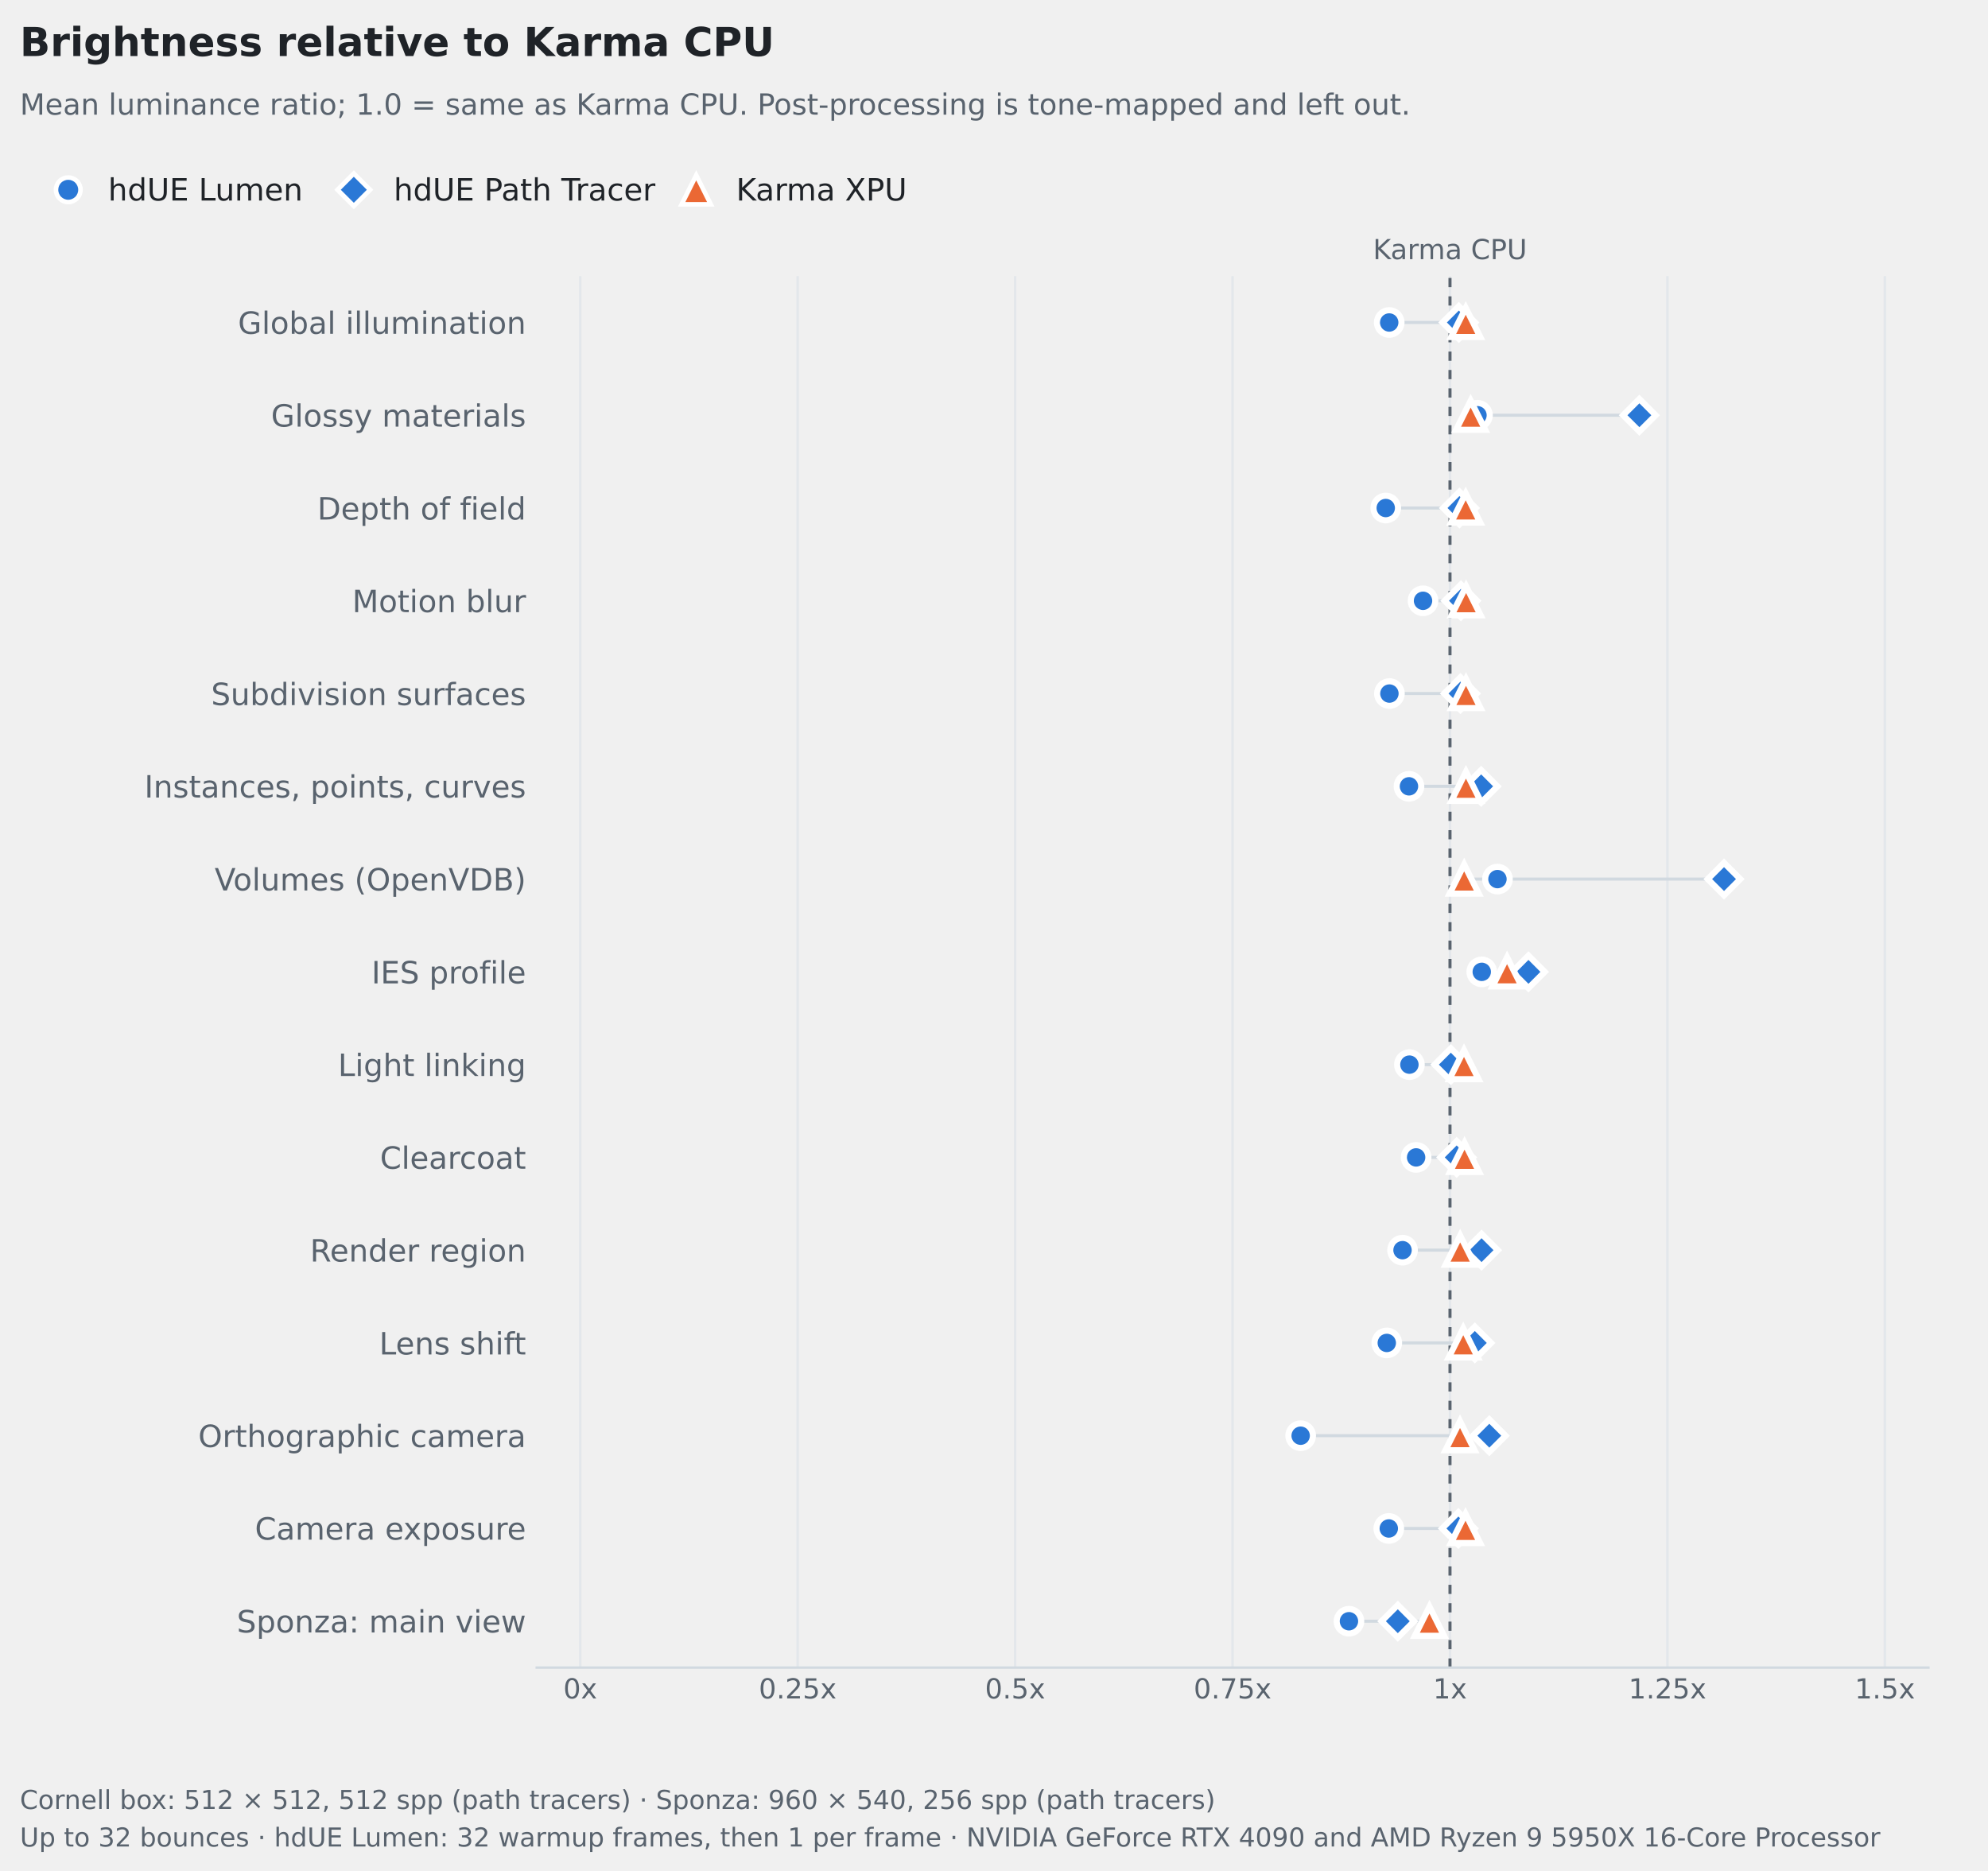
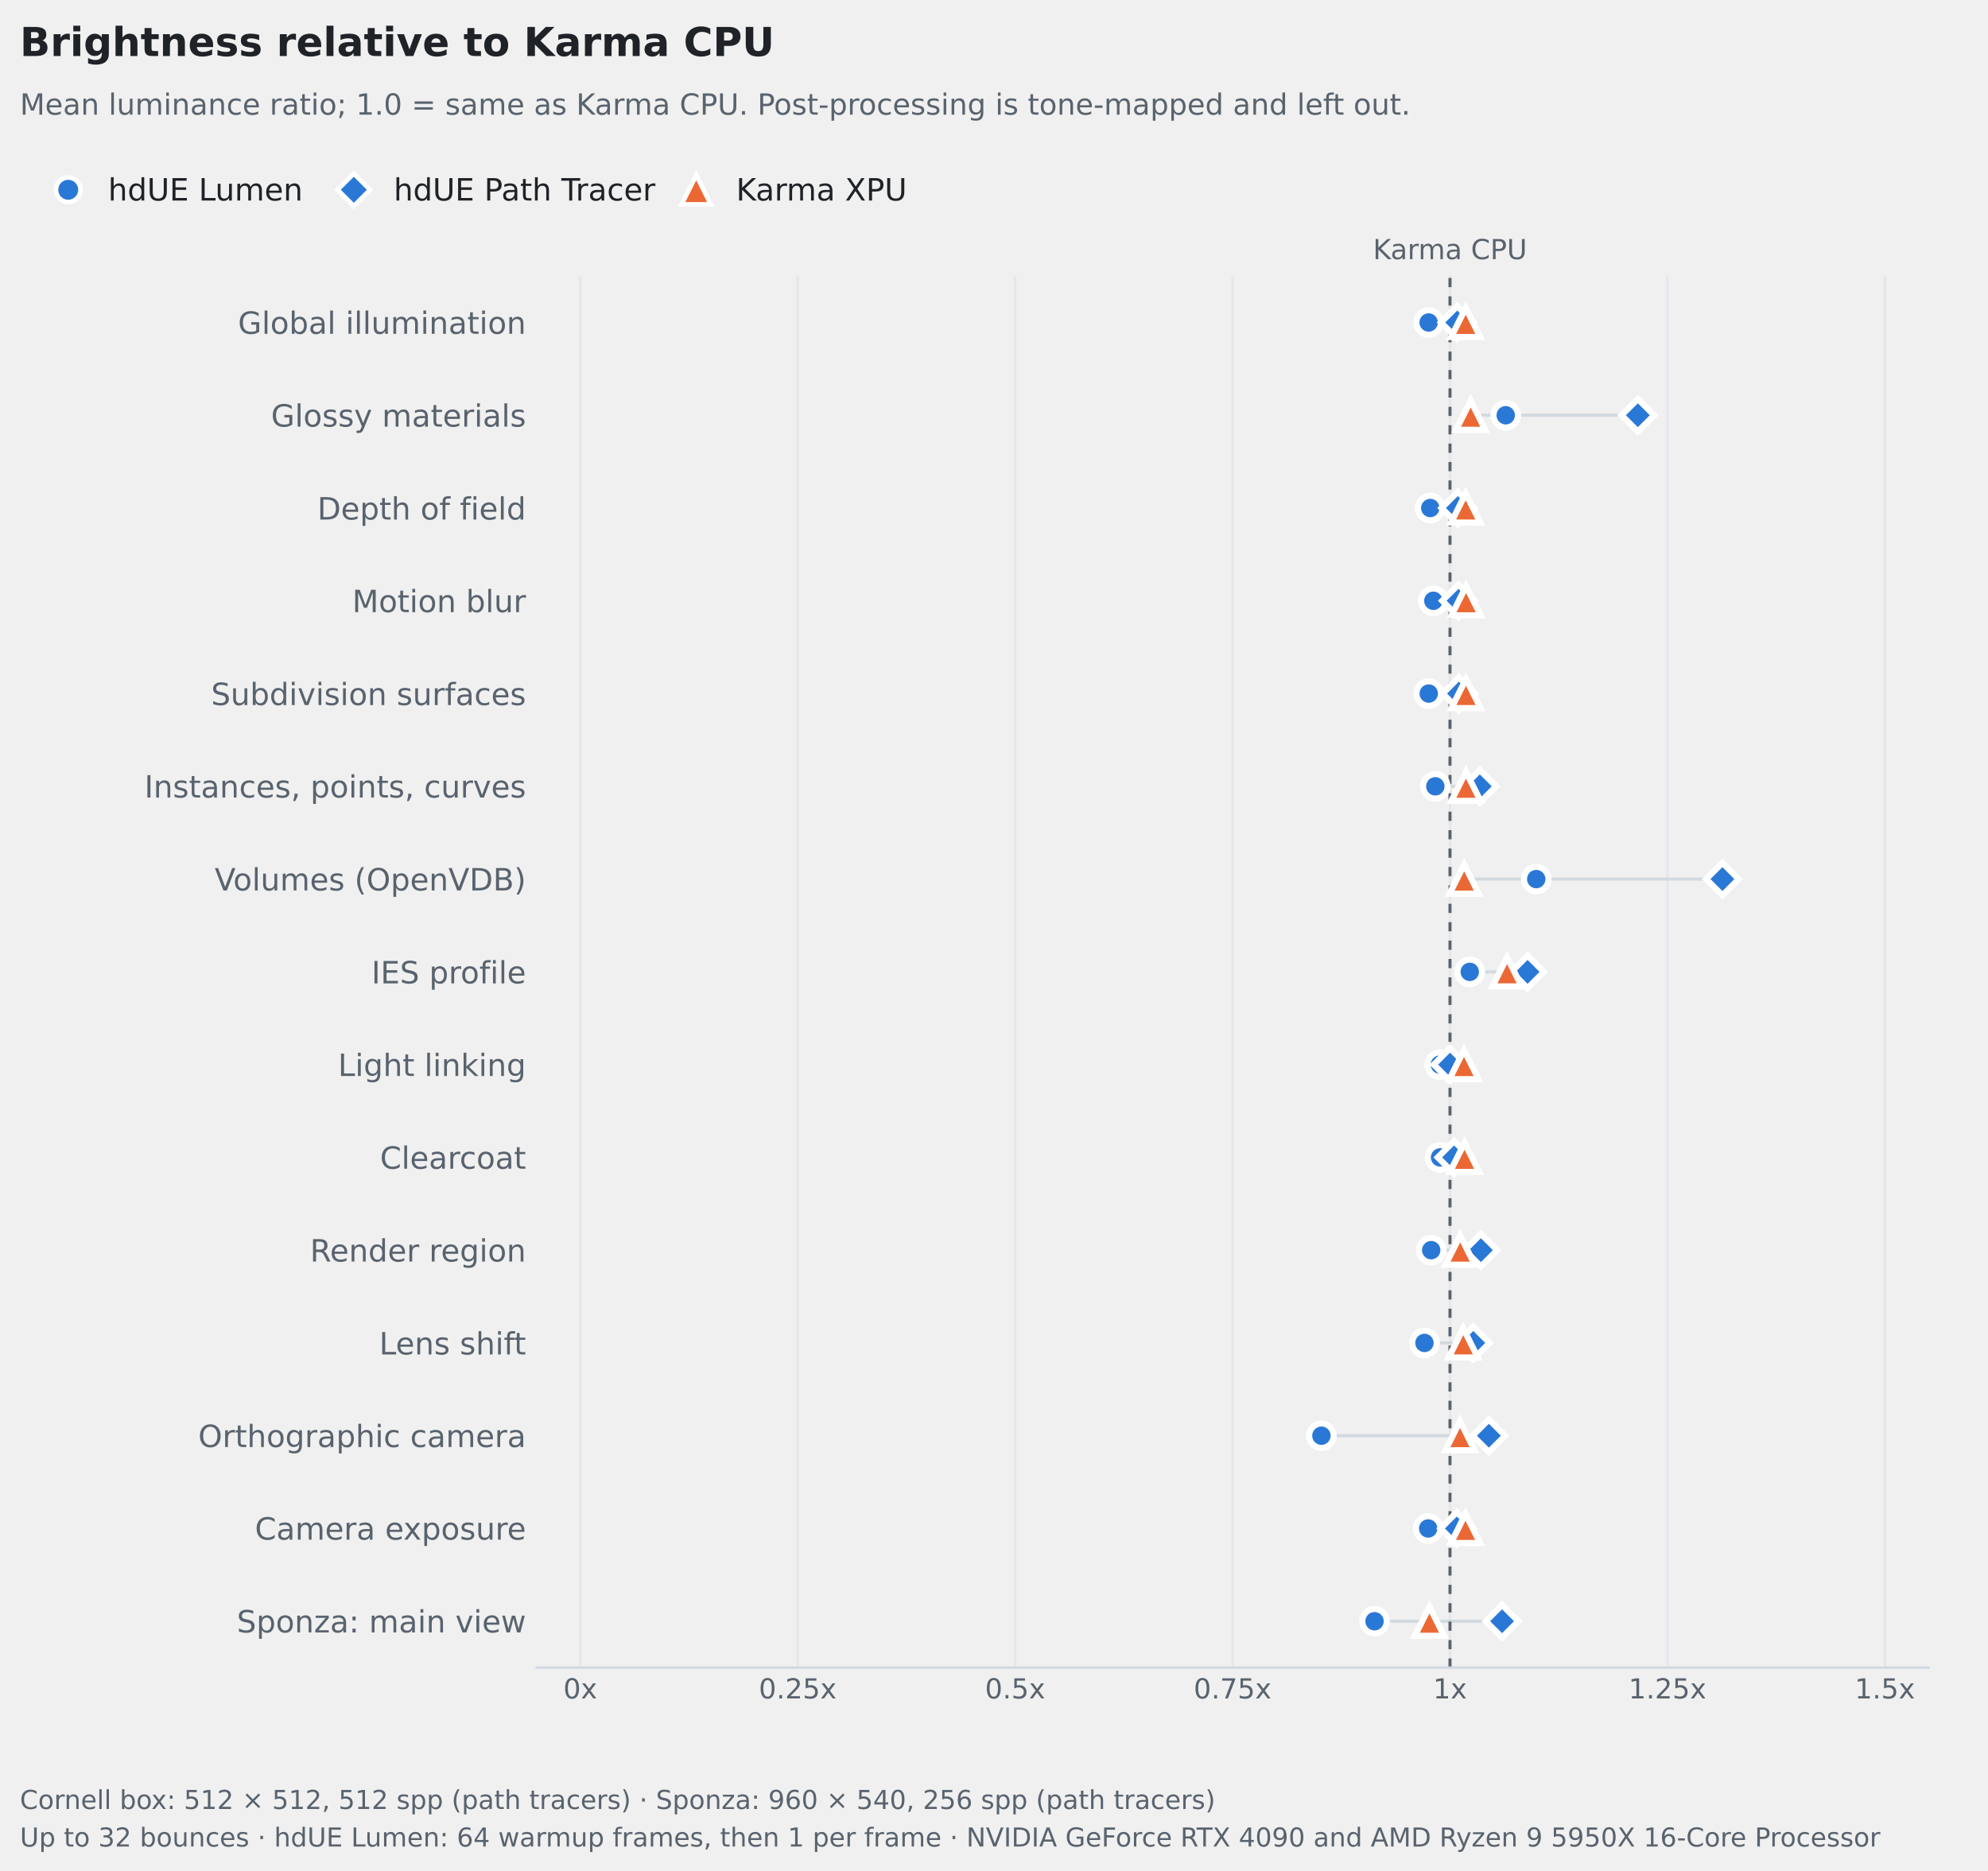
<svg xmlns="http://www.w3.org/2000/svg" xmlns:xlink="http://www.w3.org/1999/xlink" width="648pt" height="609.84pt" viewBox="0 0 648 609.84" version="1.1">
  <defs>
    <style type="text/css">*{stroke-linejoin: round; stroke-linecap: butt}</style>
  </defs>
  <g id="figure_1">
    <g id="patch_1">
      <path d="M 0 609.84  L 648 609.84  L 648 0  L 0 0  L 0 609.84  z " style="fill: none; opacity: 0" />
    </g>
    <g id="axes_1">
      <g id="patch_2">
        <path d="M 174.96 543.6  L 628.56 543.6  L 628.56 90  L 174.96 90  L 174.96 543.6  z " style="fill: none" />
      </g>
      <g id="matplotlib.axis_1">
        <g id="xtick_1">
          <g id="line2d_1">
-             <path d="M 189.135 543.6  L 189.135 90  " clip-path="url(#p5512f30478)" style="fill: none; stroke: #e3e7eb; stroke-width: 0.8; stroke-linecap: square" />
+             <path d="M 189.135 543.6  L 189.135 90  " clip-path="url(#pb454800ad7)" style="fill: none; stroke: #e3e7eb; stroke-width: 0.8; stroke-linecap: square" />
          </g>
          <g id="line2d_2" />
          <g id="text_1">
            <text style="font-size: 9px; font-family: 'Segoe UI', 'DejaVu Sans'; text-anchor: middle; fill: #59636e" x="189.135" y="553.652" transform="rotate(-0 189.135 553.6522)">0x</text>
          </g>
        </g>
        <g id="xtick_2">
          <g id="line2d_3">
-             <path d="M 260.01 543.6  L 260.01 90  " clip-path="url(#p5512f30478)" style="fill: none; stroke: #e3e7eb; stroke-width: 0.8; stroke-linecap: square" />
+             <path d="M 260.01 543.6  L 260.01 90  " clip-path="url(#pb454800ad7)" style="fill: none; stroke: #e3e7eb; stroke-width: 0.8; stroke-linecap: square" />
          </g>
          <g id="line2d_4" />
          <g id="text_2">
            <text style="font-size: 9px; font-family: 'Segoe UI', 'DejaVu Sans'; text-anchor: middle; fill: #59636e" x="260.01" y="553.652" transform="rotate(-0 260.01 553.6522)">0.25x</text>
          </g>
        </g>
        <g id="xtick_3">
          <g id="line2d_5">
-             <path d="M 330.885 543.6  L 330.885 90  " clip-path="url(#p5512f30478)" style="fill: none; stroke: #e3e7eb; stroke-width: 0.8; stroke-linecap: square" />
+             <path d="M 330.885 543.6  L 330.885 90  " clip-path="url(#pb454800ad7)" style="fill: none; stroke: #e3e7eb; stroke-width: 0.8; stroke-linecap: square" />
          </g>
          <g id="line2d_6" />
          <g id="text_3">
            <text style="font-size: 9px; font-family: 'Segoe UI', 'DejaVu Sans'; text-anchor: middle; fill: #59636e" x="330.885" y="553.652" transform="rotate(-0 330.885 553.6522)">0.5x</text>
          </g>
        </g>
        <g id="xtick_4">
          <g id="line2d_7">
-             <path d="M 401.76 543.6  L 401.76 90  " clip-path="url(#p5512f30478)" style="fill: none; stroke: #e3e7eb; stroke-width: 0.8; stroke-linecap: square" />
+             <path d="M 401.76 543.6  L 401.76 90  " clip-path="url(#pb454800ad7)" style="fill: none; stroke: #e3e7eb; stroke-width: 0.8; stroke-linecap: square" />
          </g>
          <g id="line2d_8" />
          <g id="text_4">
            <text style="font-size: 9px; font-family: 'Segoe UI', 'DejaVu Sans'; text-anchor: middle; fill: #59636e" x="401.76" y="553.652" transform="rotate(-0 401.76 553.6522)">0.75x</text>
          </g>
        </g>
        <g id="xtick_5">
          <g id="line2d_9">
-             <path d="M 472.635 543.6  L 472.635 90  " clip-path="url(#p5512f30478)" style="fill: none; stroke: #e3e7eb; stroke-width: 0.8; stroke-linecap: square" />
+             <path d="M 472.635 543.6  L 472.635 90  " clip-path="url(#pb454800ad7)" style="fill: none; stroke: #e3e7eb; stroke-width: 0.8; stroke-linecap: square" />
          </g>
          <g id="line2d_10" />
          <g id="text_5">
            <text style="font-size: 9px; font-family: 'Segoe UI', 'DejaVu Sans'; text-anchor: middle; fill: #59636e" x="472.635" y="553.652" transform="rotate(-0 472.635 553.6522)">1x</text>
          </g>
        </g>
        <g id="xtick_6">
          <g id="line2d_11">
-             <path d="M 543.51 543.6  L 543.51 90  " clip-path="url(#p5512f30478)" style="fill: none; stroke: #e3e7eb; stroke-width: 0.8; stroke-linecap: square" />
+             <path d="M 543.51 543.6  L 543.51 90  " clip-path="url(#pb454800ad7)" style="fill: none; stroke: #e3e7eb; stroke-width: 0.8; stroke-linecap: square" />
          </g>
          <g id="line2d_12" />
          <g id="text_6">
            <text style="font-size: 9px; font-family: 'Segoe UI', 'DejaVu Sans'; text-anchor: middle; fill: #59636e" x="543.51" y="553.652" transform="rotate(-0 543.51 553.6522)">1.25x</text>
          </g>
        </g>
        <g id="xtick_7">
          <g id="line2d_13">
-             <path d="M 614.385 543.6  L 614.385 90  " clip-path="url(#p5512f30478)" style="fill: none; stroke: #e3e7eb; stroke-width: 0.8; stroke-linecap: square" />
+             <path d="M 614.385 543.6  L 614.385 90  " clip-path="url(#pb454800ad7)" style="fill: none; stroke: #e3e7eb; stroke-width: 0.8; stroke-linecap: square" />
          </g>
          <g id="line2d_14" />
          <g id="text_7">
            <text style="font-size: 9px; font-family: 'Segoe UI', 'DejaVu Sans'; text-anchor: middle; fill: #59636e" x="614.385" y="553.652" transform="rotate(-0 614.385 553.6522)">1.5x</text>
          </g>
        </g>
      </g>
      <g id="matplotlib.axis_2">
        <g id="ytick_1">
          <g id="line2d_15" />
          <g id="text_8">
            <text style="font-size: 10px; font-family: 'Segoe UI', 'DejaVu Sans'; text-anchor: end; fill: #59636e" x="171.46" y="108.822" transform="rotate(-0 171.46 108.8216)">Global illumination</text>
          </g>
        </g>
        <g id="ytick_2">
          <g id="line2d_16" />
          <g id="text_9">
            <text style="font-size: 10px; font-family: 'Segoe UI', 'DejaVu Sans'; text-anchor: end; fill: #59636e" x="171.46" y="139.062" transform="rotate(-0 171.46 139.0616)">Glossy materials</text>
          </g>
        </g>
        <g id="ytick_3">
          <g id="line2d_17" />
          <g id="text_10">
            <text style="font-size: 10px; font-family: 'Segoe UI', 'DejaVu Sans'; text-anchor: end; fill: #59636e" x="171.46" y="169.355" transform="rotate(-0 171.46 169.3547)">Depth of field</text>
          </g>
        </g>
        <g id="ytick_4">
          <g id="line2d_18" />
          <g id="text_11">
            <text style="font-size: 10px; font-family: 'Segoe UI', 'DejaVu Sans'; text-anchor: end; fill: #59636e" x="171.46" y="199.542" transform="rotate(-0 171.46 199.5416)">Motion blur</text>
          </g>
        </g>
        <g id="ytick_5">
          <g id="line2d_19" />
          <g id="text_12">
            <text style="font-size: 10px; font-family: 'Segoe UI', 'DejaVu Sans'; text-anchor: end; fill: #59636e" x="171.46" y="229.835" transform="rotate(-0 171.46 229.8347)">Subdivision surfaces</text>
          </g>
        </g>
        <g id="ytick_6">
          <g id="line2d_20" />
          <g id="text_13">
            <text style="font-size: 10px; font-family: 'Segoe UI', 'DejaVu Sans'; text-anchor: end; fill: #59636e" x="171.46" y="259.975" transform="rotate(-0 171.46 259.9747)">Instances, points, curves</text>
          </g>
        </g>
        <g id="ytick_7">
          <g id="line2d_21" />
          <g id="text_14">
            <text style="font-size: 10px; font-family: 'Segoe UI', 'DejaVu Sans'; text-anchor: end; fill: #59636e" x="171.46" y="290.262" transform="rotate(-0 171.46 290.2616)">Volumes (OpenVDB)</text>
          </g>
        </g>
        <g id="ytick_8">
          <g id="line2d_22" />
          <g id="text_15">
            <text style="font-size: 10px; font-family: 'Segoe UI', 'DejaVu Sans'; text-anchor: end; fill: #59636e" x="171.46" y="320.555" transform="rotate(-0 171.46 320.5547)">IES profile</text>
          </g>
        </g>
        <g id="ytick_9">
          <g id="line2d_23" />
          <g id="text_16">
            <text style="font-size: 10px; font-family: 'Segoe UI', 'DejaVu Sans'; text-anchor: end; fill: #59636e" x="171.46" y="350.742" transform="rotate(-0 171.46 350.7416)">Light linking</text>
          </g>
        </g>
        <g id="ytick_10">
          <g id="line2d_24" />
          <g id="text_17">
            <text style="font-size: 10px; font-family: 'Segoe UI', 'DejaVu Sans'; text-anchor: end; fill: #59636e" x="171.46" y="380.982" transform="rotate(-0 171.46 380.9816)">Clearcoat</text>
          </g>
        </g>
        <g id="ytick_11">
          <g id="line2d_25" />
          <g id="text_18">
            <text style="font-size: 10px; font-family: 'Segoe UI', 'DejaVu Sans'; text-anchor: end; fill: #59636e" x="171.46" y="411.222" transform="rotate(-0 171.46 411.2216)">Render region</text>
          </g>
        </g>
        <g id="ytick_12">
          <g id="line2d_26" />
          <g id="text_19">
            <text style="font-size: 10px; font-family: 'Segoe UI', 'DejaVu Sans'; text-anchor: end; fill: #59636e" x="171.46" y="441.515" transform="rotate(-0 171.46 441.5147)">Lens shift</text>
          </g>
        </g>
        <g id="ytick_13">
          <g id="line2d_27" />
          <g id="text_20">
            <text style="font-size: 10px; font-family: 'Segoe UI', 'DejaVu Sans'; text-anchor: end; fill: #59636e" x="171.46" y="471.702" transform="rotate(-0 171.46 471.7016)">Orthographic camera</text>
          </g>
        </g>
        <g id="ytick_14">
          <g id="line2d_28" />
          <g id="text_21">
            <text style="font-size: 10px; font-family: 'Segoe UI', 'DejaVu Sans'; text-anchor: end; fill: #59636e" x="171.46" y="501.88" transform="rotate(-0 171.46 501.8801)">Camera exposure</text>
          </g>
        </g>
        <g id="ytick_15">
          <g id="line2d_29" />
          <g id="text_22">
            <text style="font-size: 10px; font-family: 'Segoe UI', 'DejaVu Sans'; text-anchor: end; fill: #59636e" x="171.46" y="532.135" transform="rotate(-0 171.46 532.1347)">Sponza: main view</text>
          </g>
        </g>
      </g>
      <g id="line2d_30">
-         <path d="M 452.818 105.12  L 477.761 105.12  " clip-path="url(#p5512f30478)" style="fill: none; stroke: #d1d9e0; stroke-linecap: square" />
+         <path d="M 465.675 105.12  L 477.761 105.12  " clip-path="url(#pb454800ad7)" style="fill: none; stroke: #d1d9e0; stroke-linecap: square" />
      </g>
      <g id="line2d_31">
-         <path d="M 479.371 135.36  L 534.366 135.36  " clip-path="url(#p5512f30478)" style="fill: none; stroke: #d1d9e0; stroke-linecap: square" />
+         <path d="M 479.371 135.36  L 533.865 135.36  " clip-path="url(#pb454800ad7)" style="fill: none; stroke: #d1d9e0; stroke-linecap: square" />
      </g>
      <g id="line2d_32">
-         <path d="M 451.689 165.6  L 477.755 165.6  " clip-path="url(#p5512f30478)" style="fill: none; stroke: #d1d9e0; stroke-linecap: square" />
+         <path d="M 466.203 165.6  L 477.755 165.6  " clip-path="url(#pb454800ad7)" style="fill: none; stroke: #d1d9e0; stroke-linecap: square" />
      </g>
      <g id="line2d_33">
-         <path d="M 463.842 195.84  L 477.885 195.84  " clip-path="url(#p5512f30478)" style="fill: none; stroke: #d1d9e0; stroke-linecap: square" />
+         <path d="M 467.208 195.84  L 477.885 195.84  " clip-path="url(#pb454800ad7)" style="fill: none; stroke: #d1d9e0; stroke-linecap: square" />
      </g>
      <g id="line2d_34">
-         <path d="M 452.886 226.08  L 477.85 226.08  " clip-path="url(#p5512f30478)" style="fill: none; stroke: #d1d9e0; stroke-linecap: square" />
+         <path d="M 465.708 226.08  L 477.85 226.08  " clip-path="url(#pb454800ad7)" style="fill: none; stroke: #d1d9e0; stroke-linecap: square" />
      </g>
      <g id="line2d_35">
-         <path d="M 459.262 256.32  L 482.796 256.32  " clip-path="url(#p5512f30478)" style="fill: none; stroke: #d1d9e0; stroke-linecap: square" />
+         <path d="M 467.85 256.32  L 482.354 256.32  " clip-path="url(#pb454800ad7)" style="fill: none; stroke: #d1d9e0; stroke-linecap: square" />
      </g>
      <g id="line2d_36">
-         <path d="M 477.26 286.56  L 561.957 286.56  " clip-path="url(#p5512f30478)" style="fill: none; stroke: #d1d9e0; stroke-linecap: square" />
+         <path d="M 477.26 286.56  L 561.434 286.56  " clip-path="url(#pb454800ad7)" style="fill: none; stroke: #d1d9e0; stroke-linecap: square" />
      </g>
      <g id="line2d_37">
-         <path d="M 482.984 316.8  L 498.21 316.8  " clip-path="url(#p5512f30478)" style="fill: none; stroke: #d1d9e0; stroke-linecap: square" />
+         <path d="M 479.075 316.8  L 497.925 316.8  " clip-path="url(#pb454800ad7)" style="fill: none; stroke: #d1d9e0; stroke-linecap: square" />
      </g>
      <g id="line2d_38">
-         <path d="M 459.402 347.04  L 477.201 347.04  " clip-path="url(#p5512f30478)" style="fill: none; stroke: #d1d9e0; stroke-linecap: square" />
+         <path d="M 469.326 347.04  L 477.201 347.04  " clip-path="url(#pb454800ad7)" style="fill: none; stroke: #d1d9e0; stroke-linecap: square" />
      </g>
      <g id="line2d_39">
-         <path d="M 461.589 377.28  L 477.373 377.28  " clip-path="url(#p5512f30478)" style="fill: none; stroke: #d1d9e0; stroke-linecap: square" />
+         <path d="M 469.398 377.28  L 477.373 377.28  " clip-path="url(#pb454800ad7)" style="fill: none; stroke: #d1d9e0; stroke-linecap: square" />
      </g>
      <g id="line2d_40">
-         <path d="M 457.159 407.52  L 482.921 407.52  " clip-path="url(#p5512f30478)" style="fill: none; stroke: #d1d9e0; stroke-linecap: square" />
+         <path d="M 466.51 407.52  L 482.714 407.52  " clip-path="url(#pb454800ad7)" style="fill: none; stroke: #d1d9e0; stroke-linecap: square" />
      </g>
      <g id="line2d_41">
-         <path d="M 452.027 437.76  L 480.726 437.76  " clip-path="url(#p5512f30478)" style="fill: none; stroke: #d1d9e0; stroke-linecap: square" />
+         <path d="M 464.31 437.76  L 480.219 437.76  " clip-path="url(#pb454800ad7)" style="fill: none; stroke: #d1d9e0; stroke-linecap: square" />
      </g>
      <g id="line2d_42">
-         <path d="M 423.956 468  L 485.446 468  " clip-path="url(#p5512f30478)" style="fill: none; stroke: #d1d9e0; stroke-linecap: square" />
+         <path d="M 430.723 468  L 485.311 468  " clip-path="url(#pb454800ad7)" style="fill: none; stroke: #d1d9e0; stroke-linecap: square" />
      </g>
      <g id="line2d_43">
-         <path d="M 452.683 498.24  L 477.694 498.24  " clip-path="url(#p5512f30478)" style="fill: none; stroke: #d1d9e0; stroke-linecap: square" />
+         <path d="M 465.526 498.24  L 477.694 498.24  " clip-path="url(#pb454800ad7)" style="fill: none; stroke: #d1d9e0; stroke-linecap: square" />
      </g>
      <g id="line2d_44">
-         <path d="M 439.695 528.48  L 465.937 528.48  " clip-path="url(#p5512f30478)" style="fill: none; stroke: #d1d9e0; stroke-linecap: square" />
+         <path d="M 448.037 528.48  L 489.607 528.48  " clip-path="url(#pb454800ad7)" style="fill: none; stroke: #d1d9e0; stroke-linecap: square" />
      </g>
      <g id="line2d_45">
-         <path d="M 472.635 543.6  L 472.635 90  " clip-path="url(#p5512f30478)" style="fill: none; stroke-dasharray: 3,3; stroke-dashoffset: 0; stroke: #59636e" />
+         <path d="M 472.635 543.6  L 472.635 90  " clip-path="url(#pb454800ad7)" style="fill: none; stroke-dasharray: 3,3; stroke-dashoffset: 0; stroke: #59636e" />
      </g>
      <g id="patch_3">
        <path d="M 174.96 543.6  L 628.56 543.6  " style="fill: none; stroke: #d1d9e0; stroke-width: 0.8; stroke-linejoin: miter; stroke-linecap: square" />
      </g>
      <g id="text_23">
        <text style="font-size: 9px; font-family: 'Segoe UI', 'DejaVu Sans'; text-anchor: middle; fill: #59636e" x="472.635" y="84.477" transform="rotate(-0 472.635 84.47716)">Karma CPU</text>
      </g>
      <g id="line2d_46">
        <defs>
-           <path id="mf91caeccda" d="M 0 4  C 1.061 4 2.078 3.579 2.828 2.828  C 3.579 2.078 4 1.061 4 0  C 4 -1.061 3.579 -2.078 2.828 -2.828  C 2.078 -3.579 1.061 -4 0 -4  C -1.061 -4 -2.078 -3.579 -2.828 -2.828  C -3.579 -2.078 -4 -1.061 -4 0  C -4 1.061 -3.579 2.078 -2.828 2.828  C -2.078 3.579 -1.061 4 0 4  z " style="stroke: #ffffff; stroke-width: 2" />
+           <path id="ma71874b1ce" d="M 0 4  C 1.061 4 2.078 3.579 2.828 2.828  C 3.579 2.078 4 1.061 4 0  C 4 -1.061 3.579 -2.078 2.828 -2.828  C 2.078 -3.579 1.061 -4 0 -4  C -1.061 -4 -2.078 -3.579 -2.828 -2.828  C -3.579 -2.078 -4 -1.061 -4 0  C -4 1.061 -3.579 2.078 -2.828 2.828  C -2.078 3.579 -1.061 4 0 4  z " style="stroke: #ffffff; stroke-width: 2" />
        </defs>
-         <g clip-path="url(#p5512f30478)">
-           <use xlink:href="#mf91caeccda" x="452.818" y="105.12" style="fill: #2a78d6; stroke: #ffffff; stroke-width: 2" />
+         <g clip-path="url(#pb454800ad7)">
+           <use xlink:href="#ma71874b1ce" x="465.675" y="105.12" style="fill: #2a78d6; stroke: #ffffff; stroke-width: 2" />
        </g>
      </g>
      <g id="line2d_47">
        <defs>
-           <path id="m89cfe50186" d="M 0 5.303  L 5.303 0  L 0 -5.303  L -5.303 0  z " style="stroke: #ffffff; stroke-width: 2; stroke-linejoin: miter" />
+           <path id="m8bbb4f13de" d="M 0 5.303  L 5.303 0  L 0 -5.303  L -5.303 0  z " style="stroke: #ffffff; stroke-width: 2; stroke-linejoin: miter" />
        </defs>
-         <g clip-path="url(#p5512f30478)">
-           <use xlink:href="#m89cfe50186" x="475.513" y="105.12" style="fill: #2a78d6; stroke: #ffffff; stroke-width: 2; stroke-linejoin: miter" />
+         <g clip-path="url(#pb454800ad7)">
+           <use xlink:href="#m8bbb4f13de" x="474.998" y="105.12" style="fill: #2a78d6; stroke: #ffffff; stroke-width: 2; stroke-linejoin: miter" />
        </g>
      </g>
      <g id="line2d_48">
        <defs>
-           <path id="m23f40f3b31" d="M 0 -4.75  L -4.75 4.75  L 4.75 4.75  z " style="stroke: #ffffff; stroke-width: 2; stroke-linejoin: miter" />
+           <path id="m901f378b53" d="M 0 -4.75  L -4.75 4.75  L 4.75 4.75  z " style="stroke: #ffffff; stroke-width: 2; stroke-linejoin: miter" />
        </defs>
-         <g clip-path="url(#p5512f30478)">
-           <use xlink:href="#m23f40f3b31" x="477.761" y="105.12" style="fill: #eb6834; stroke: #ffffff; stroke-width: 2; stroke-linejoin: miter" />
+         <g clip-path="url(#pb454800ad7)">
+           <use xlink:href="#m901f378b53" x="477.761" y="105.12" style="fill: #eb6834; stroke: #ffffff; stroke-width: 2; stroke-linejoin: miter" />
        </g>
      </g>
      <g id="line2d_49">
-         <g clip-path="url(#p5512f30478)">
-           <use xlink:href="#mf91caeccda" x="481.594" y="135.36" style="fill: #2a78d6; stroke: #ffffff; stroke-width: 2" />
+         <g clip-path="url(#pb454800ad7)">
+           <use xlink:href="#ma71874b1ce" x="490.799" y="135.36" style="fill: #2a78d6; stroke: #ffffff; stroke-width: 2" />
        </g>
      </g>
      <g id="line2d_50">
-         <g clip-path="url(#p5512f30478)">
-           <use xlink:href="#m89cfe50186" x="534.366" y="135.36" style="fill: #2a78d6; stroke: #ffffff; stroke-width: 2; stroke-linejoin: miter" />
+         <g clip-path="url(#pb454800ad7)">
+           <use xlink:href="#m8bbb4f13de" x="533.865" y="135.36" style="fill: #2a78d6; stroke: #ffffff; stroke-width: 2; stroke-linejoin: miter" />
        </g>
      </g>
      <g id="line2d_51">
-         <g clip-path="url(#p5512f30478)">
-           <use xlink:href="#m23f40f3b31" x="479.371" y="135.36" style="fill: #eb6834; stroke: #ffffff; stroke-width: 2; stroke-linejoin: miter" />
+         <g clip-path="url(#pb454800ad7)">
+           <use xlink:href="#m901f378b53" x="479.371" y="135.36" style="fill: #eb6834; stroke: #ffffff; stroke-width: 2; stroke-linejoin: miter" />
        </g>
      </g>
      <g id="line2d_52">
-         <g clip-path="url(#p5512f30478)">
-           <use xlink:href="#mf91caeccda" x="451.689" y="165.6" style="fill: #2a78d6; stroke: #ffffff; stroke-width: 2" />
+         <g clip-path="url(#pb454800ad7)">
+           <use xlink:href="#ma71874b1ce" x="466.203" y="165.6" style="fill: #2a78d6; stroke: #ffffff; stroke-width: 2" />
        </g>
      </g>
      <g id="line2d_53">
-         <g clip-path="url(#p5512f30478)">
-           <use xlink:href="#m89cfe50186" x="475.712" y="165.6" style="fill: #2a78d6; stroke: #ffffff; stroke-width: 2; stroke-linejoin: miter" />
+         <g clip-path="url(#pb454800ad7)">
+           <use xlink:href="#m8bbb4f13de" x="475.188" y="165.6" style="fill: #2a78d6; stroke: #ffffff; stroke-width: 2; stroke-linejoin: miter" />
        </g>
      </g>
      <g id="line2d_54">
-         <g clip-path="url(#p5512f30478)">
-           <use xlink:href="#m23f40f3b31" x="477.755" y="165.6" style="fill: #eb6834; stroke: #ffffff; stroke-width: 2; stroke-linejoin: miter" />
+         <g clip-path="url(#pb454800ad7)">
+           <use xlink:href="#m901f378b53" x="477.755" y="165.6" style="fill: #eb6834; stroke: #ffffff; stroke-width: 2; stroke-linejoin: miter" />
        </g>
      </g>
      <g id="line2d_55">
-         <g clip-path="url(#p5512f30478)">
-           <use xlink:href="#mf91caeccda" x="463.842" y="195.84" style="fill: #2a78d6; stroke: #ffffff; stroke-width: 2" />
+         <g clip-path="url(#pb454800ad7)">
+           <use xlink:href="#ma71874b1ce" x="467.208" y="195.84" style="fill: #2a78d6; stroke: #ffffff; stroke-width: 2" />
        </g>
      </g>
      <g id="line2d_56">
-         <g clip-path="url(#p5512f30478)">
-           <use xlink:href="#m89cfe50186" x="476.198" y="195.84" style="fill: #2a78d6; stroke: #ffffff; stroke-width: 2; stroke-linejoin: miter" />
+         <g clip-path="url(#pb454800ad7)">
+           <use xlink:href="#m8bbb4f13de" x="475.41" y="195.84" style="fill: #2a78d6; stroke: #ffffff; stroke-width: 2; stroke-linejoin: miter" />
        </g>
      </g>
      <g id="line2d_57">
-         <g clip-path="url(#p5512f30478)">
-           <use xlink:href="#m23f40f3b31" x="477.885" y="195.84" style="fill: #eb6834; stroke: #ffffff; stroke-width: 2; stroke-linejoin: miter" />
+         <g clip-path="url(#pb454800ad7)">
+           <use xlink:href="#m901f378b53" x="477.885" y="195.84" style="fill: #eb6834; stroke: #ffffff; stroke-width: 2; stroke-linejoin: miter" />
        </g>
      </g>
      <g id="line2d_58">
-         <g clip-path="url(#p5512f30478)">
-           <use xlink:href="#mf91caeccda" x="452.886" y="226.08" style="fill: #2a78d6; stroke: #ffffff; stroke-width: 2" />
+         <g clip-path="url(#pb454800ad7)">
+           <use xlink:href="#ma71874b1ce" x="465.708" y="226.08" style="fill: #2a78d6; stroke: #ffffff; stroke-width: 2" />
        </g>
      </g>
      <g id="line2d_59">
-         <g clip-path="url(#p5512f30478)">
-           <use xlink:href="#m89cfe50186" x="476.039" y="226.08" style="fill: #2a78d6; stroke: #ffffff; stroke-width: 2; stroke-linejoin: miter" />
+         <g clip-path="url(#pb454800ad7)">
+           <use xlink:href="#m8bbb4f13de" x="475.562" y="226.08" style="fill: #2a78d6; stroke: #ffffff; stroke-width: 2; stroke-linejoin: miter" />
        </g>
      </g>
      <g id="line2d_60">
-         <g clip-path="url(#p5512f30478)">
-           <use xlink:href="#m23f40f3b31" x="477.85" y="226.08" style="fill: #eb6834; stroke: #ffffff; stroke-width: 2; stroke-linejoin: miter" />
+         <g clip-path="url(#pb454800ad7)">
+           <use xlink:href="#m901f378b53" x="477.85" y="226.08" style="fill: #eb6834; stroke: #ffffff; stroke-width: 2; stroke-linejoin: miter" />
        </g>
      </g>
      <g id="line2d_61">
-         <g clip-path="url(#p5512f30478)">
-           <use xlink:href="#mf91caeccda" x="459.262" y="256.32" style="fill: #2a78d6; stroke: #ffffff; stroke-width: 2" />
+         <g clip-path="url(#pb454800ad7)">
+           <use xlink:href="#ma71874b1ce" x="467.85" y="256.32" style="fill: #2a78d6; stroke: #ffffff; stroke-width: 2" />
        </g>
      </g>
      <g id="line2d_62">
-         <g clip-path="url(#p5512f30478)">
-           <use xlink:href="#m89cfe50186" x="482.796" y="256.32" style="fill: #2a78d6; stroke: #ffffff; stroke-width: 2; stroke-linejoin: miter" />
+         <g clip-path="url(#pb454800ad7)">
+           <use xlink:href="#m8bbb4f13de" x="482.354" y="256.32" style="fill: #2a78d6; stroke: #ffffff; stroke-width: 2; stroke-linejoin: miter" />
        </g>
      </g>
      <g id="line2d_63">
-         <g clip-path="url(#p5512f30478)">
-           <use xlink:href="#m23f40f3b31" x="477.832" y="256.32" style="fill: #eb6834; stroke: #ffffff; stroke-width: 2; stroke-linejoin: miter" />
+         <g clip-path="url(#pb454800ad7)">
+           <use xlink:href="#m901f378b53" x="477.832" y="256.32" style="fill: #eb6834; stroke: #ffffff; stroke-width: 2; stroke-linejoin: miter" />
        </g>
      </g>
      <g id="line2d_64">
-         <g clip-path="url(#p5512f30478)">
-           <use xlink:href="#mf91caeccda" x="488.103" y="286.56" style="fill: #2a78d6; stroke: #ffffff; stroke-width: 2" />
+         <g clip-path="url(#pb454800ad7)">
+           <use xlink:href="#ma71874b1ce" x="500.745" y="286.56" style="fill: #2a78d6; stroke: #ffffff; stroke-width: 2" />
        </g>
      </g>
      <g id="line2d_65">
-         <g clip-path="url(#p5512f30478)">
-           <use xlink:href="#m89cfe50186" x="561.957" y="286.56" style="fill: #2a78d6; stroke: #ffffff; stroke-width: 2; stroke-linejoin: miter" />
+         <g clip-path="url(#pb454800ad7)">
+           <use xlink:href="#m8bbb4f13de" x="561.434" y="286.56" style="fill: #2a78d6; stroke: #ffffff; stroke-width: 2; stroke-linejoin: miter" />
        </g>
      </g>
      <g id="line2d_66">
-         <g clip-path="url(#p5512f30478)">
-           <use xlink:href="#m23f40f3b31" x="477.26" y="286.56" style="fill: #eb6834; stroke: #ffffff; stroke-width: 2; stroke-linejoin: miter" />
+         <g clip-path="url(#pb454800ad7)">
+           <use xlink:href="#m901f378b53" x="477.26" y="286.56" style="fill: #eb6834; stroke: #ffffff; stroke-width: 2; stroke-linejoin: miter" />
        </g>
      </g>
      <g id="line2d_67">
-         <g clip-path="url(#p5512f30478)">
-           <use xlink:href="#mf91caeccda" x="482.984" y="316.8" style="fill: #2a78d6; stroke: #ffffff; stroke-width: 2" />
+         <g clip-path="url(#pb454800ad7)">
+           <use xlink:href="#ma71874b1ce" x="479.075" y="316.8" style="fill: #2a78d6; stroke: #ffffff; stroke-width: 2" />
        </g>
      </g>
      <g id="line2d_68">
-         <g clip-path="url(#p5512f30478)">
-           <use xlink:href="#m89cfe50186" x="498.21" y="316.8" style="fill: #2a78d6; stroke: #ffffff; stroke-width: 2; stroke-linejoin: miter" />
+         <g clip-path="url(#pb454800ad7)">
+           <use xlink:href="#m8bbb4f13de" x="497.925" y="316.8" style="fill: #2a78d6; stroke: #ffffff; stroke-width: 2; stroke-linejoin: miter" />
        </g>
      </g>
      <g id="line2d_69">
-         <g clip-path="url(#p5512f30478)">
-           <use xlink:href="#m23f40f3b31" x="491.235" y="316.8" style="fill: #eb6834; stroke: #ffffff; stroke-width: 2; stroke-linejoin: miter" />
+         <g clip-path="url(#pb454800ad7)">
+           <use xlink:href="#m901f378b53" x="491.235" y="316.8" style="fill: #eb6834; stroke: #ffffff; stroke-width: 2; stroke-linejoin: miter" />
        </g>
      </g>
      <g id="line2d_70">
-         <g clip-path="url(#p5512f30478)">
-           <use xlink:href="#mf91caeccda" x="459.402" y="347.04" style="fill: #2a78d6; stroke: #ffffff; stroke-width: 2" />
+         <g clip-path="url(#pb454800ad7)">
+           <use xlink:href="#ma71874b1ce" x="469.326" y="347.04" style="fill: #2a78d6; stroke: #ffffff; stroke-width: 2" />
        </g>
      </g>
      <g id="line2d_71">
-         <g clip-path="url(#p5512f30478)">
-           <use xlink:href="#m89cfe50186" x="472.902" y="347.04" style="fill: #2a78d6; stroke: #ffffff; stroke-width: 2; stroke-linejoin: miter" />
+         <g clip-path="url(#pb454800ad7)">
+           <use xlink:href="#m8bbb4f13de" x="472.652" y="347.04" style="fill: #2a78d6; stroke: #ffffff; stroke-width: 2; stroke-linejoin: miter" />
        </g>
      </g>
      <g id="line2d_72">
-         <g clip-path="url(#p5512f30478)">
-           <use xlink:href="#m23f40f3b31" x="477.201" y="347.04" style="fill: #eb6834; stroke: #ffffff; stroke-width: 2; stroke-linejoin: miter" />
+         <g clip-path="url(#pb454800ad7)">
+           <use xlink:href="#m901f378b53" x="477.201" y="347.04" style="fill: #eb6834; stroke: #ffffff; stroke-width: 2; stroke-linejoin: miter" />
        </g>
      </g>
      <g id="line2d_73">
-         <g clip-path="url(#p5512f30478)">
-           <use xlink:href="#mf91caeccda" x="461.589" y="377.28" style="fill: #2a78d6; stroke: #ffffff; stroke-width: 2" />
+         <g clip-path="url(#pb454800ad7)">
+           <use xlink:href="#ma71874b1ce" x="469.398" y="377.28" style="fill: #2a78d6; stroke: #ffffff; stroke-width: 2" />
        </g>
      </g>
      <g id="line2d_74">
-         <g clip-path="url(#p5512f30478)">
-           <use xlink:href="#m89cfe50186" x="474.81" y="377.28" style="fill: #2a78d6; stroke: #ffffff; stroke-width: 2; stroke-linejoin: miter" />
+         <g clip-path="url(#pb454800ad7)">
+           <use xlink:href="#m8bbb4f13de" x="473.964" y="377.28" style="fill: #2a78d6; stroke: #ffffff; stroke-width: 2; stroke-linejoin: miter" />
        </g>
      </g>
      <g id="line2d_75">
-         <g clip-path="url(#p5512f30478)">
-           <use xlink:href="#m23f40f3b31" x="477.373" y="377.28" style="fill: #eb6834; stroke: #ffffff; stroke-width: 2; stroke-linejoin: miter" />
+         <g clip-path="url(#pb454800ad7)">
+           <use xlink:href="#m901f378b53" x="477.373" y="377.28" style="fill: #eb6834; stroke: #ffffff; stroke-width: 2; stroke-linejoin: miter" />
        </g>
      </g>
      <g id="line2d_76">
-         <g clip-path="url(#p5512f30478)">
-           <use xlink:href="#mf91caeccda" x="457.159" y="407.52" style="fill: #2a78d6; stroke: #ffffff; stroke-width: 2" />
+         <g clip-path="url(#pb454800ad7)">
+           <use xlink:href="#ma71874b1ce" x="466.51" y="407.52" style="fill: #2a78d6; stroke: #ffffff; stroke-width: 2" />
        </g>
      </g>
      <g id="line2d_77">
-         <g clip-path="url(#p5512f30478)">
-           <use xlink:href="#m89cfe50186" x="482.921" y="407.52" style="fill: #2a78d6; stroke: #ffffff; stroke-width: 2; stroke-linejoin: miter" />
+         <g clip-path="url(#pb454800ad7)">
+           <use xlink:href="#m8bbb4f13de" x="482.714" y="407.52" style="fill: #2a78d6; stroke: #ffffff; stroke-width: 2; stroke-linejoin: miter" />
        </g>
      </g>
      <g id="line2d_78">
-         <g clip-path="url(#p5512f30478)">
-           <use xlink:href="#m23f40f3b31" x="475.951" y="407.52" style="fill: #eb6834; stroke: #ffffff; stroke-width: 2; stroke-linejoin: miter" />
+         <g clip-path="url(#pb454800ad7)">
+           <use xlink:href="#m901f378b53" x="475.951" y="407.52" style="fill: #eb6834; stroke: #ffffff; stroke-width: 2; stroke-linejoin: miter" />
        </g>
      </g>
      <g id="line2d_79">
-         <g clip-path="url(#p5512f30478)">
-           <use xlink:href="#mf91caeccda" x="452.027" y="437.76" style="fill: #2a78d6; stroke: #ffffff; stroke-width: 2" />
+         <g clip-path="url(#pb454800ad7)">
+           <use xlink:href="#ma71874b1ce" x="464.31" y="437.76" style="fill: #2a78d6; stroke: #ffffff; stroke-width: 2" />
        </g>
      </g>
      <g id="line2d_80">
-         <g clip-path="url(#p5512f30478)">
-           <use xlink:href="#m89cfe50186" x="480.726" y="437.76" style="fill: #2a78d6; stroke: #ffffff; stroke-width: 2; stroke-linejoin: miter" />
+         <g clip-path="url(#pb454800ad7)">
+           <use xlink:href="#m8bbb4f13de" x="480.219" y="437.76" style="fill: #2a78d6; stroke: #ffffff; stroke-width: 2; stroke-linejoin: miter" />
        </g>
      </g>
      <g id="line2d_81">
-         <g clip-path="url(#p5512f30478)">
-           <use xlink:href="#m23f40f3b31" x="476.957" y="437.76" style="fill: #eb6834; stroke: #ffffff; stroke-width: 2; stroke-linejoin: miter" />
+         <g clip-path="url(#pb454800ad7)">
+           <use xlink:href="#m901f378b53" x="476.957" y="437.76" style="fill: #eb6834; stroke: #ffffff; stroke-width: 2; stroke-linejoin: miter" />
        </g>
      </g>
      <g id="line2d_82">
-         <g clip-path="url(#p5512f30478)">
-           <use xlink:href="#mf91caeccda" x="423.956" y="468" style="fill: #2a78d6; stroke: #ffffff; stroke-width: 2" />
+         <g clip-path="url(#pb454800ad7)">
+           <use xlink:href="#ma71874b1ce" x="430.723" y="468" style="fill: #2a78d6; stroke: #ffffff; stroke-width: 2" />
        </g>
      </g>
      <g id="line2d_83">
-         <g clip-path="url(#p5512f30478)">
-           <use xlink:href="#m89cfe50186" x="485.446" y="468" style="fill: #2a78d6; stroke: #ffffff; stroke-width: 2; stroke-linejoin: miter" />
+         <g clip-path="url(#pb454800ad7)">
+           <use xlink:href="#m8bbb4f13de" x="485.311" y="468" style="fill: #2a78d6; stroke: #ffffff; stroke-width: 2; stroke-linejoin: miter" />
        </g>
      </g>
      <g id="line2d_84">
-         <g clip-path="url(#p5512f30478)">
-           <use xlink:href="#m23f40f3b31" x="475.898" y="468" style="fill: #eb6834; stroke: #ffffff; stroke-width: 2; stroke-linejoin: miter" />
+         <g clip-path="url(#pb454800ad7)">
+           <use xlink:href="#m901f378b53" x="475.898" y="468" style="fill: #eb6834; stroke: #ffffff; stroke-width: 2; stroke-linejoin: miter" />
        </g>
      </g>
      <g id="line2d_85">
-         <g clip-path="url(#p5512f30478)">
-           <use xlink:href="#mf91caeccda" x="452.683" y="498.24" style="fill: #2a78d6; stroke: #ffffff; stroke-width: 2" />
+         <g clip-path="url(#pb454800ad7)">
+           <use xlink:href="#ma71874b1ce" x="465.526" y="498.24" style="fill: #2a78d6; stroke: #ffffff; stroke-width: 2" />
        </g>
      </g>
      <g id="line2d_86">
-         <g clip-path="url(#p5512f30478)">
-           <use xlink:href="#m89cfe50186" x="475.367" y="498.24" style="fill: #2a78d6; stroke: #ffffff; stroke-width: 2; stroke-linejoin: miter" />
+         <g clip-path="url(#pb454800ad7)">
+           <use xlink:href="#m8bbb4f13de" x="474.853" y="498.24" style="fill: #2a78d6; stroke: #ffffff; stroke-width: 2; stroke-linejoin: miter" />
        </g>
      </g>
      <g id="line2d_87">
-         <g clip-path="url(#p5512f30478)">
-           <use xlink:href="#m23f40f3b31" x="477.694" y="498.24" style="fill: #eb6834; stroke: #ffffff; stroke-width: 2; stroke-linejoin: miter" />
+         <g clip-path="url(#pb454800ad7)">
+           <use xlink:href="#m901f378b53" x="477.694" y="498.24" style="fill: #eb6834; stroke: #ffffff; stroke-width: 2; stroke-linejoin: miter" />
        </g>
      </g>
      <g id="line2d_88">
-         <g clip-path="url(#p5512f30478)">
-           <use xlink:href="#mf91caeccda" x="439.695" y="528.48" style="fill: #2a78d6; stroke: #ffffff; stroke-width: 2" />
+         <g clip-path="url(#pb454800ad7)">
+           <use xlink:href="#ma71874b1ce" x="448.037" y="528.48" style="fill: #2a78d6; stroke: #ffffff; stroke-width: 2" />
        </g>
      </g>
      <g id="line2d_89">
-         <g clip-path="url(#p5512f30478)">
-           <use xlink:href="#m89cfe50186" x="455.623" y="528.48" style="fill: #2a78d6; stroke: #ffffff; stroke-width: 2; stroke-linejoin: miter" />
+         <g clip-path="url(#pb454800ad7)">
+           <use xlink:href="#m8bbb4f13de" x="489.607" y="528.48" style="fill: #2a78d6; stroke: #ffffff; stroke-width: 2; stroke-linejoin: miter" />
        </g>
      </g>
      <g id="line2d_90">
-         <g clip-path="url(#p5512f30478)">
-           <use xlink:href="#m23f40f3b31" x="465.937" y="528.48" style="fill: #eb6834; stroke: #ffffff; stroke-width: 2; stroke-linejoin: miter" />
+         <g clip-path="url(#pb454800ad7)">
+           <use xlink:href="#m901f378b53" x="465.937" y="528.48" style="fill: #eb6834; stroke: #ffffff; stroke-width: 2; stroke-linejoin: miter" />
        </g>
      </g>
    </g>
    <g id="text_24">
      <text style="font-weight: 700; font-size: 13px; font-family: 'Segoe UI', 'DejaVu Sans'; text-anchor: start; fill: #1f2328" x="6.48" y="18.264" transform="rotate(-0 6.48 18.26406)">Brightness relative to Karma CPU</text>
    </g>
    <g id="text_25">
      <text style="font-size: 9.5px; font-family: 'Segoe UI', 'DejaVu Sans'; text-anchor: start; fill: #59636e" x="6.48" y="37.374" transform="rotate(-0 6.48 37.37391)">Mean luminance ratio; 1.0 = same as Karma CPU. Post-processing is tone-mapped and left out.</text>
    </g>
    <g id="text_26">
      <text style="font-size: 8.5px; font-family: 'Segoe UI', 'DejaVu Sans'; text-anchor: start; fill: #59636e" x="6.48" y="589.68" transform="rotate(-0 6.48 589.68)">Cornell box: 512 × 512, 512 spp (path tracers) · Sponza: 960 × 540, 256 spp (path tracers)</text>
    </g>
    <g id="text_27">
-       <text style="font-size: 8.5px; font-family: 'Segoe UI', 'DejaVu Sans'; text-anchor: start; fill: #59636e" x="6.48" y="601.92" transform="rotate(-0 6.48 601.92)">Up to 32 bounces · hdUE Lumen: 32 warmup frames, then 1 per frame · NVIDIA GeForce RTX 4090 and AMD Ryzen 9 5950X 16-Core Processor</text>
+       <text style="font-size: 8.5px; font-family: 'Segoe UI', 'DejaVu Sans'; text-anchor: start; fill: #59636e" x="6.48" y="601.92" transform="rotate(-0 6.48 601.92)">Up to 32 bounces · hdUE Lumen: 64 warmup frames, then 1 per frame · NVIDIA GeForce RTX 4090 and AMD Ryzen 9 5950X 16-Core Processor</text>
    </g>
    <g id="legend_1">
      <g id="line2d_91">
        <defs>
-           <path id="m2c6be37b9c" d="M 0 4  C 1.061 4 2.078 3.579 2.828 2.828  C 3.579 2.078 4 1.061 4 0  C 4 -1.061 3.579 -2.078 2.828 -2.828  C 2.078 -3.579 1.061 -4 0 -4  C -1.061 -4 -2.078 -3.579 -2.828 -2.828  C -3.579 -2.078 -4 -1.061 -4 0  C -4 1.061 -3.579 2.078 -2.828 2.828  C -2.078 3.579 -1.061 4 0 4  z " style="stroke: #ffffff; stroke-width: 1.5" />
+           <path id="m8d75e58816" d="M 0 4  C 1.061 4 2.078 3.579 2.828 2.828  C 3.579 2.078 4 1.061 4 0  C 4 -1.061 3.579 -2.078 2.828 -2.828  C 2.078 -3.579 1.061 -4 0 -4  C -1.061 -4 -2.078 -3.579 -2.828 -2.828  C -3.579 -2.078 -4 -1.061 -4 0  C -4 1.061 -3.579 2.078 -2.828 2.828  C -2.078 3.579 -1.061 4 0 4  z " style="stroke: #ffffff; stroke-width: 1.5" />
        </defs>
        <g>
-           <use xlink:href="#m2c6be37b9c" x="22.24" y="61.863" style="fill: #2a78d6; stroke: #ffffff; stroke-width: 1.5" />
+           <use xlink:href="#m8d75e58816" x="22.24" y="61.863" style="fill: #2a78d6; stroke: #ffffff; stroke-width: 1.5" />
        </g>
      </g>
      <g id="text_28">
        <text style="font-size: 10px; font-family: 'Segoe UI', 'DejaVu Sans'; text-anchor: start; fill: #1f2328" x="35.24" y="65.363" transform="rotate(-0 35.24 65.36312)">hdUE Lumen</text>
      </g>
      <g id="line2d_92">
        <defs>
-           <path id="m4bd8719fa3" d="M 0 5.303  L 5.303 0  L 0 -5.303  L -5.303 0  z " style="stroke: #ffffff; stroke-width: 1.5; stroke-linejoin: miter" />
+           <path id="mf6ead50f4d" d="M 0 5.303  L 5.303 0  L 0 -5.303  L -5.303 0  z " style="stroke: #ffffff; stroke-width: 1.5; stroke-linejoin: miter" />
        </defs>
        <g>
-           <use xlink:href="#m4bd8719fa3" x="115.328" y="61.863" style="fill: #2a78d6; stroke: #ffffff; stroke-width: 1.5; stroke-linejoin: miter" />
+           <use xlink:href="#mf6ead50f4d" x="115.328" y="61.863" style="fill: #2a78d6; stroke: #ffffff; stroke-width: 1.5; stroke-linejoin: miter" />
        </g>
      </g>
      <g id="text_29">
        <text style="font-size: 10px; font-family: 'Segoe UI', 'DejaVu Sans'; text-anchor: start; fill: #1f2328" x="128.327" y="65.363" transform="rotate(-0 128.3275 65.36312)">hdUE Path Tracer</text>
      </g>
      <g id="line2d_93">
        <defs>
-           <path id="md1694b4c90" d="M 0 -4.75  L -4.75 4.75  L 4.75 4.75  z " style="stroke: #ffffff; stroke-width: 1.5; stroke-linejoin: miter" />
+           <path id="mcdb1d2de07" d="M 0 -4.75  L -4.75 4.75  L 4.75 4.75  z " style="stroke: #ffffff; stroke-width: 1.5; stroke-linejoin: miter" />
        </defs>
        <g>
-           <use xlink:href="#md1694b4c90" x="226.937" y="61.863" style="fill: #eb6834; stroke: #ffffff; stroke-width: 1.5; stroke-linejoin: miter" />
+           <use xlink:href="#mcdb1d2de07" x="226.937" y="61.863" style="fill: #eb6834; stroke: #ffffff; stroke-width: 1.5; stroke-linejoin: miter" />
        </g>
      </g>
      <g id="text_30">
        <text style="font-size: 10px; font-family: 'Segoe UI', 'DejaVu Sans'; text-anchor: start; fill: #1f2328" x="239.937" y="65.363" transform="rotate(-0 239.9369 65.36312)">Karma XPU</text>
      </g>
    </g>
  </g>
  <defs>
-     <clipPath id="p5512f30478">
+     <clipPath id="pb454800ad7">
      <rect x="174.96" y="90" width="453.6" height="453.6" />
    </clipPath>
  </defs>
</svg>
